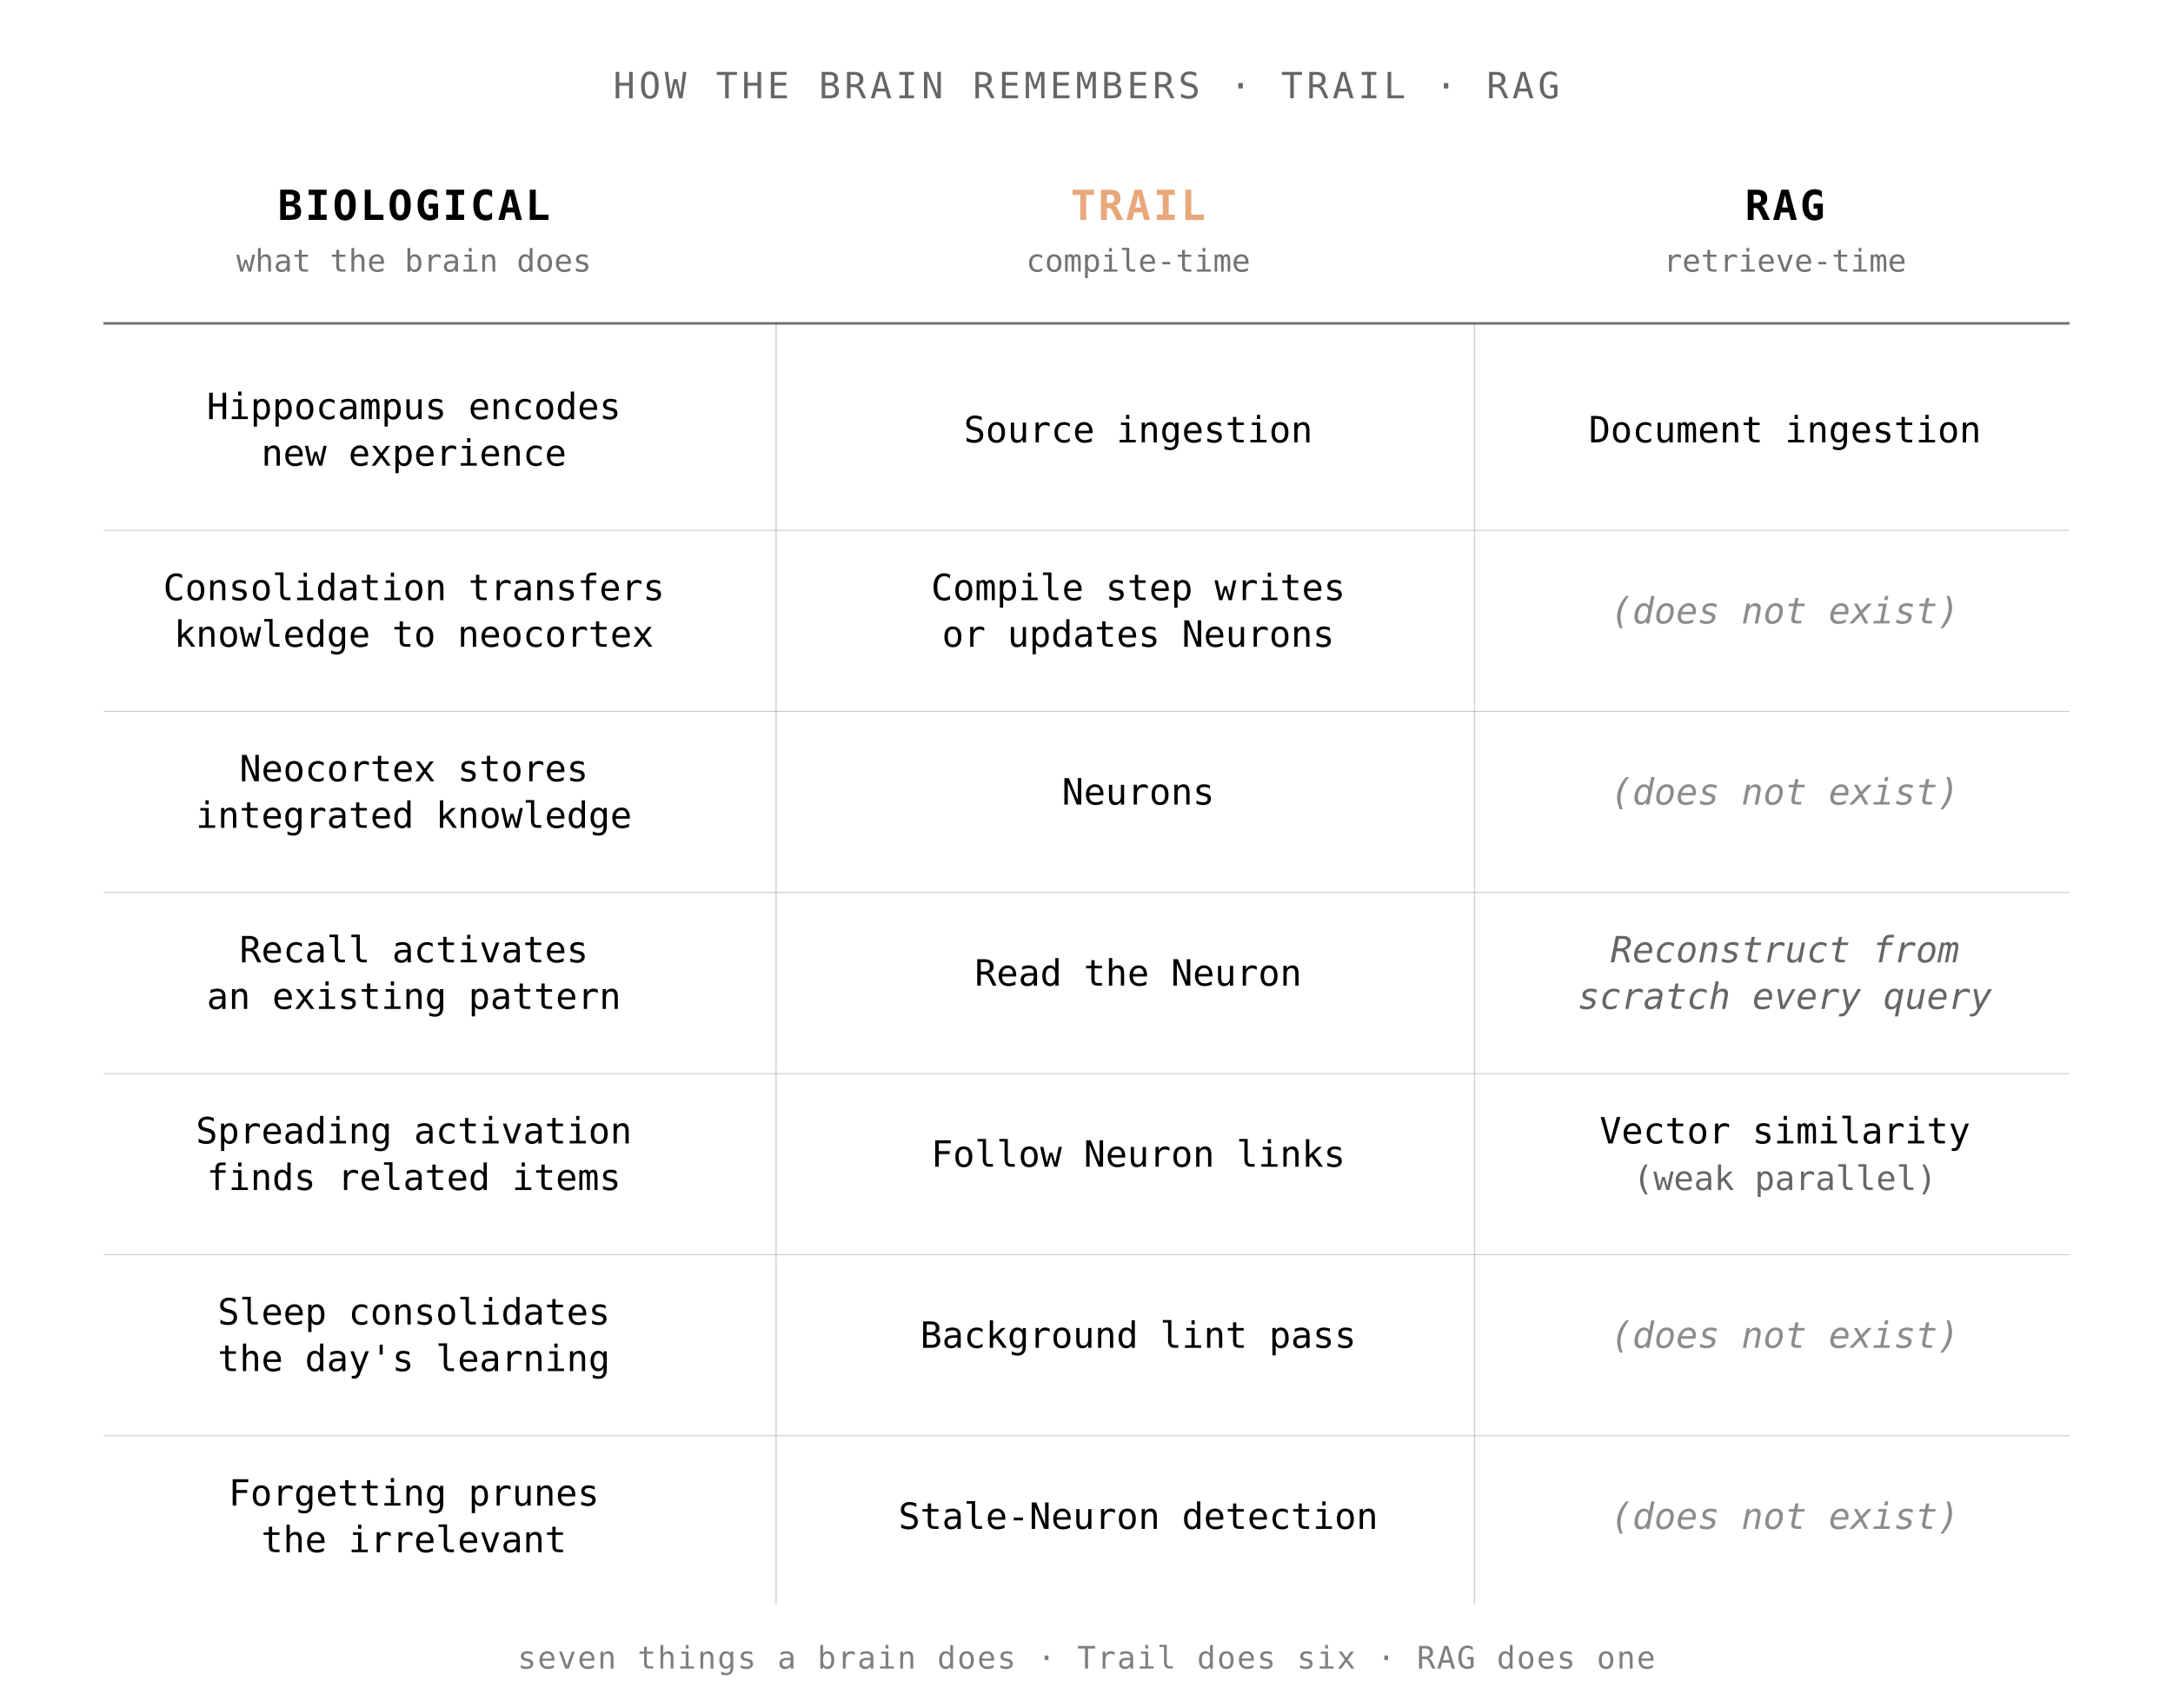
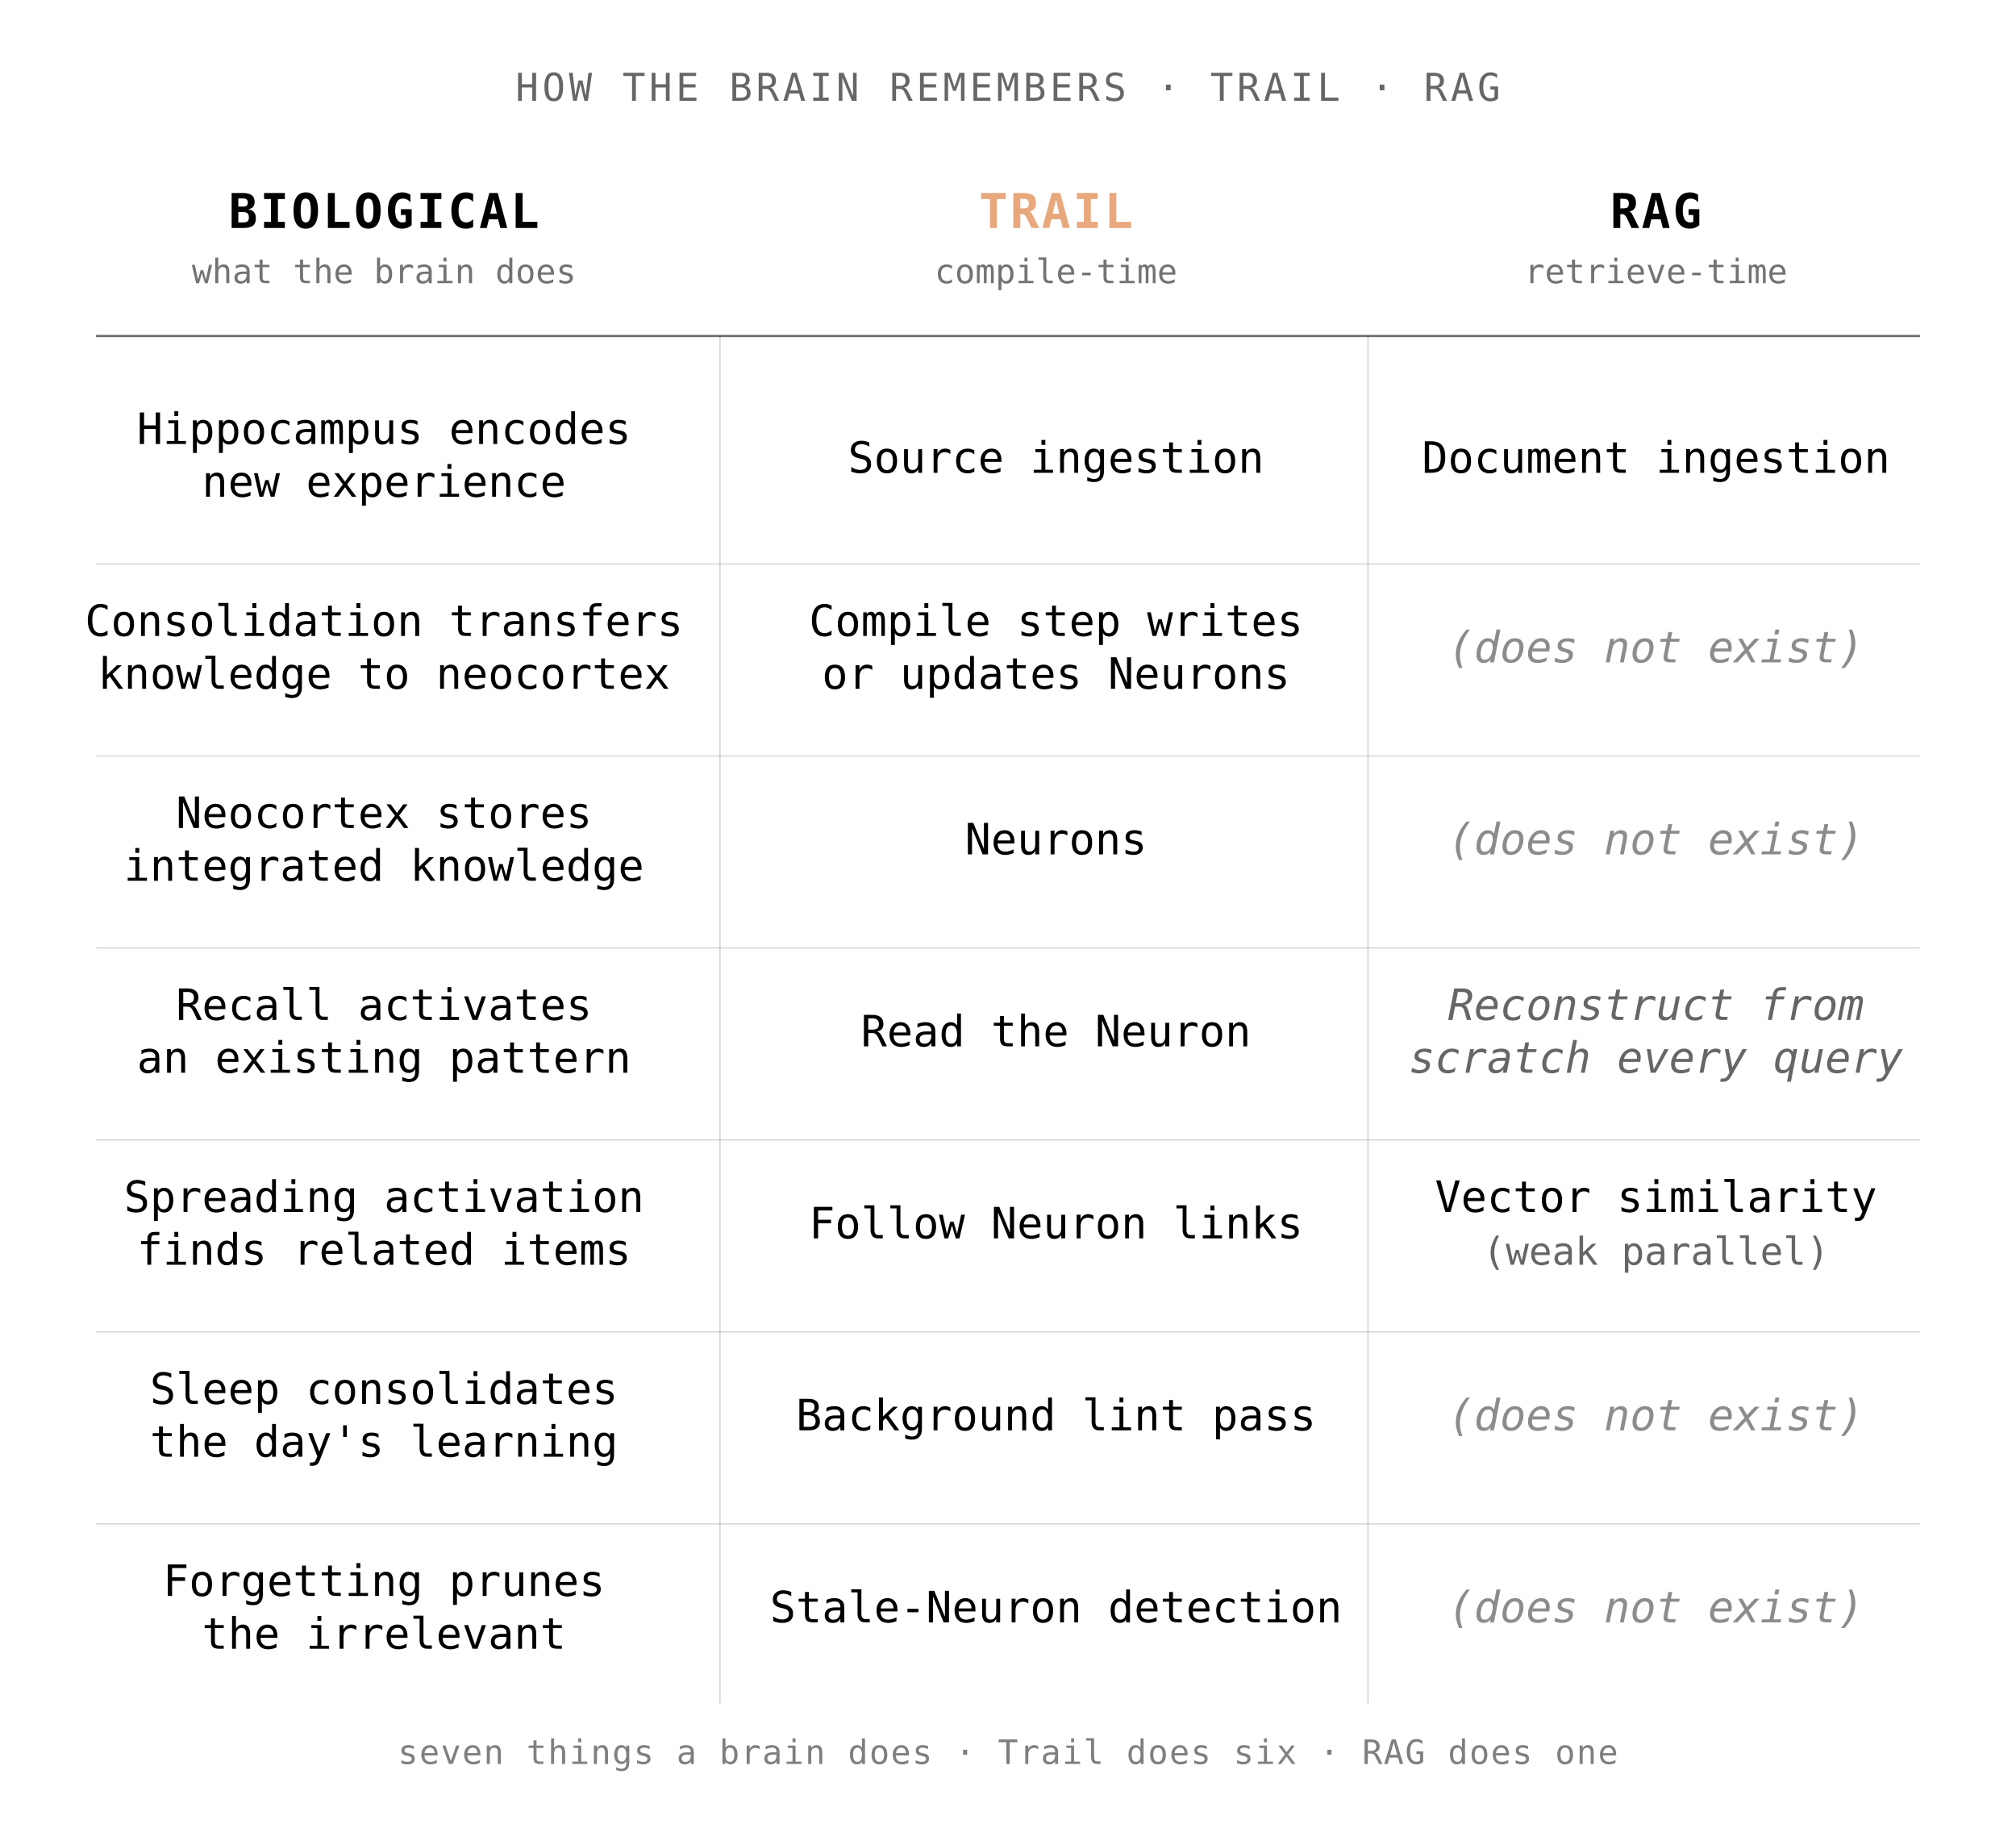
- <svg xmlns="http://www.w3.org/2000/svg" viewBox="0 0 840 660" role="img" aria-label="Comparison of biological memory processes with Trail's compile-time architecture and RAG's retrieval-time architecture across seven cognitive functions">
-   <text x="420" y="38" font-family="monospace" font-size="14" fill="currentColor" text-anchor="middle" opacity="0.6" letter-spacing="1.5">HOW THE BRAIN REMEMBERS · TRAIL · RAG</text>
+ <svg xmlns="http://www.w3.org/2000/svg" viewBox="0 0 840 760" role="img" aria-label="Comparison of biological memory processes with Trail's compile-time architecture and RAG's retrieval-time architecture across seven cognitive functions">
+   <text x="420" y="42" font-family="monospace" font-size="16" fill="currentColor" text-anchor="middle" opacity="0.6" letter-spacing="1.5">HOW THE BRAIN REMEMBERS · TRAIL · RAG</text>
  <g font-family="monospace" fill="currentColor" text-anchor="middle">
-     <text x="160" y="85" font-size="16" font-weight="bold" letter-spacing="1">BIOLOGICAL</text>
-     <text x="160" y="105" font-size="12" opacity="0.55">what the brain does</text>
-     <text x="440" y="85" font-size="16" font-weight="bold" letter-spacing="1" fill="#e8a87c">TRAIL</text>
-     <text x="440" y="105" font-size="12" opacity="0.55">compile-time</text>
-     <text x="690" y="85" font-size="16" font-weight="bold" letter-spacing="1">RAG</text>
-     <text x="690" y="105" font-size="12" opacity="0.55">retrieve-time</text>
+     <text x="160" y="95" font-size="20" font-weight="bold" letter-spacing="1">BIOLOGICAL</text>
+     <text x="160" y="118" font-size="14" opacity="0.55">what the brain does</text>
+     <text x="440" y="95" font-size="20" font-weight="bold" letter-spacing="1" fill="#e8a87c">TRAIL</text>
+     <text x="440" y="118" font-size="14" opacity="0.55">compile-time</text>
+     <text x="690" y="95" font-size="20" font-weight="bold" letter-spacing="1">RAG</text>
+     <text x="690" y="118" font-size="14" opacity="0.55">retrieve-time</text>
  </g>
-   <line x1="40" y1="125" x2="800" y2="125" stroke="currentColor" stroke-width="1" opacity="0.55" />
+   <line x1="40" y1="140" x2="800" y2="140" stroke="currentColor" stroke-width="1" opacity="0.55" />
  <g stroke="currentColor" stroke-width="0.5" opacity="0.18">
-     <line x1="300" y1="125" x2="300" y2="620" />
-     <line x1="570" y1="125" x2="570" y2="620" />
+     <line x1="300" y1="140" x2="300" y2="710" />
+     <line x1="570" y1="140" x2="570" y2="710" />
  </g>
  <g font-family="monospace" fill="currentColor" text-anchor="middle">
-     <text x="160" y="162" font-size="14">Hippocampus encodes</text>
-     <text x="160" y="180" font-size="14">new experience</text>
-     <text x="440" y="171" font-size="14">Source ingestion</text>
-     <text x="690" y="171" font-size="14">Document ingestion</text>
+     <text x="160" y="185" font-size="18">Hippocampus encodes</text>
+     <text x="160" y="207" font-size="18">new experience</text>
+     <text x="440" y="197" font-size="18">Source ingestion</text>
+     <text x="690" y="197" font-size="18">Document ingestion</text>
  </g>
-   <line x1="40" y1="205" x2="800" y2="205" stroke="currentColor" stroke-width="0.4" opacity="0.2" />
+   <line x1="40" y1="235" x2="800" y2="235" stroke="currentColor" stroke-width="0.4" opacity="0.2" />
  <g font-family="monospace" fill="currentColor" text-anchor="middle">
-     <text x="160" y="232" font-size="14">Consolidation transfers</text>
-     <text x="160" y="250" font-size="14">knowledge to neocortex</text>
-     <text x="440" y="232" font-size="14">Compile step writes</text>
-     <text x="440" y="250" font-size="14">or updates Neurons</text>
-     <text x="690" y="241" font-size="14" font-style="italic" opacity="0.45">(does not exist)</text>
+     <text x="160" y="265" font-size="18">Consolidation transfers</text>
+     <text x="160" y="287" font-size="18">knowledge to neocortex</text>
+     <text x="440" y="265" font-size="18">Compile step writes</text>
+     <text x="440" y="287" font-size="18">or updates Neurons</text>
+     <text x="690" y="276" font-size="18" font-style="italic" opacity="0.45">(does not exist)</text>
  </g>
-   <line x1="40" y1="275" x2="800" y2="275" stroke="currentColor" stroke-width="0.4" opacity="0.2" />
+   <line x1="40" y1="315" x2="800" y2="315" stroke="currentColor" stroke-width="0.4" opacity="0.2" />
  <g font-family="monospace" fill="currentColor" text-anchor="middle">
-     <text x="160" y="302" font-size="14">Neocortex stores</text>
-     <text x="160" y="320" font-size="14">integrated knowledge</text>
-     <text x="440" y="311" font-size="14">Neurons</text>
-     <text x="690" y="311" font-size="14" font-style="italic" opacity="0.45">(does not exist)</text>
+     <text x="160" y="345" font-size="18">Neocortex stores</text>
+     <text x="160" y="367" font-size="18">integrated knowledge</text>
+     <text x="440" y="356" font-size="18">Neurons</text>
+     <text x="690" y="356" font-size="18" font-style="italic" opacity="0.45">(does not exist)</text>
  </g>
-   <line x1="40" y1="345" x2="800" y2="345" stroke="currentColor" stroke-width="0.4" opacity="0.2" />
+   <line x1="40" y1="395" x2="800" y2="395" stroke="currentColor" stroke-width="0.4" opacity="0.2" />
  <g font-family="monospace" fill="currentColor" text-anchor="middle">
-     <text x="160" y="372" font-size="14">Recall activates</text>
-     <text x="160" y="390" font-size="14">an existing pattern</text>
-     <text x="440" y="381" font-size="14">Read the Neuron</text>
-     <text x="690" y="372" font-size="14" font-style="italic" opacity="0.6">Reconstruct from</text>
-     <text x="690" y="390" font-size="14" font-style="italic" opacity="0.6">scratch every query</text>
+     <text x="160" y="425" font-size="18">Recall activates</text>
+     <text x="160" y="447" font-size="18">an existing pattern</text>
+     <text x="440" y="436" font-size="18">Read the Neuron</text>
+     <text x="690" y="425" font-size="18" font-style="italic" opacity="0.6">Reconstruct from</text>
+     <text x="690" y="447" font-size="18" font-style="italic" opacity="0.6">scratch every query</text>
  </g>
-   <line x1="40" y1="415" x2="800" y2="415" stroke="currentColor" stroke-width="0.4" opacity="0.2" />
+   <line x1="40" y1="475" x2="800" y2="475" stroke="currentColor" stroke-width="0.4" opacity="0.2" />
  <g font-family="monospace" fill="currentColor" text-anchor="middle">
-     <text x="160" y="442" font-size="14">Spreading activation</text>
-     <text x="160" y="460" font-size="14">finds related items</text>
-     <text x="440" y="451" font-size="14">Follow Neuron links</text>
-     <text x="690" y="442" font-size="14">Vector similarity</text>
-     <text x="690" y="460" font-size="13" opacity="0.6">(weak parallel)</text>
-   </g>
-   <line x1="40" y1="485" x2="800" y2="485" stroke="currentColor" stroke-width="0.4" opacity="0.2" />
-   <g font-family="monospace" fill="currentColor" text-anchor="middle">
-     <text x="160" y="512" font-size="14">Sleep consolidates</text>
-     <text x="160" y="530" font-size="14">the day's learning</text>
-     <text x="440" y="521" font-size="14">Background lint pass</text>
-     <text x="690" y="521" font-size="14" font-style="italic" opacity="0.45">(does not exist)</text>
+     <text x="160" y="505" font-size="18">Spreading activation</text>
+     <text x="160" y="527" font-size="18">finds related items</text>
+     <text x="440" y="516" font-size="18">Follow Neuron links</text>
+     <text x="690" y="505" font-size="18">Vector similarity</text>
+     <text x="690" y="527" font-size="16" opacity="0.6">(weak parallel)</text>
  </g>
  <line x1="40" y1="555" x2="800" y2="555" stroke="currentColor" stroke-width="0.4" opacity="0.2" />
  <g font-family="monospace" fill="currentColor" text-anchor="middle">
-     <text x="160" y="582" font-size="14">Forgetting prunes</text>
-     <text x="160" y="600" font-size="14">the irrelevant</text>
-     <text x="440" y="591" font-size="14">Stale-Neuron detection</text>
-     <text x="690" y="591" font-size="14" font-style="italic" opacity="0.45">(does not exist)</text>
+     <text x="160" y="585" font-size="18">Sleep consolidates</text>
+     <text x="160" y="607" font-size="18">the day's learning</text>
+     <text x="440" y="596" font-size="18">Background lint pass</text>
+     <text x="690" y="596" font-size="18" font-style="italic" opacity="0.45">(does not exist)</text>
  </g>
-   <text x="420" y="645" font-family="monospace" font-size="12" fill="currentColor" text-anchor="middle" opacity="0.5" letter-spacing="0.5">seven things a brain does · Trail does six · RAG does one</text>
+   <line x1="40" y1="635" x2="800" y2="635" stroke="currentColor" stroke-width="0.4" opacity="0.2" />
+   <g font-family="monospace" fill="currentColor" text-anchor="middle">
+     <text x="160" y="665" font-size="18">Forgetting prunes</text>
+     <text x="160" y="687" font-size="18">the irrelevant</text>
+     <text x="440" y="676" font-size="18">Stale-Neuron detection</text>
+     <text x="690" y="676" font-size="18" font-style="italic" opacity="0.45">(does not exist)</text>
+   </g>
+   <text x="420" y="735" font-family="monospace" font-size="14" fill="currentColor" text-anchor="middle" opacity="0.5" letter-spacing="0.5">seven things a brain does · Trail does six · RAG does one</text>
</svg>
